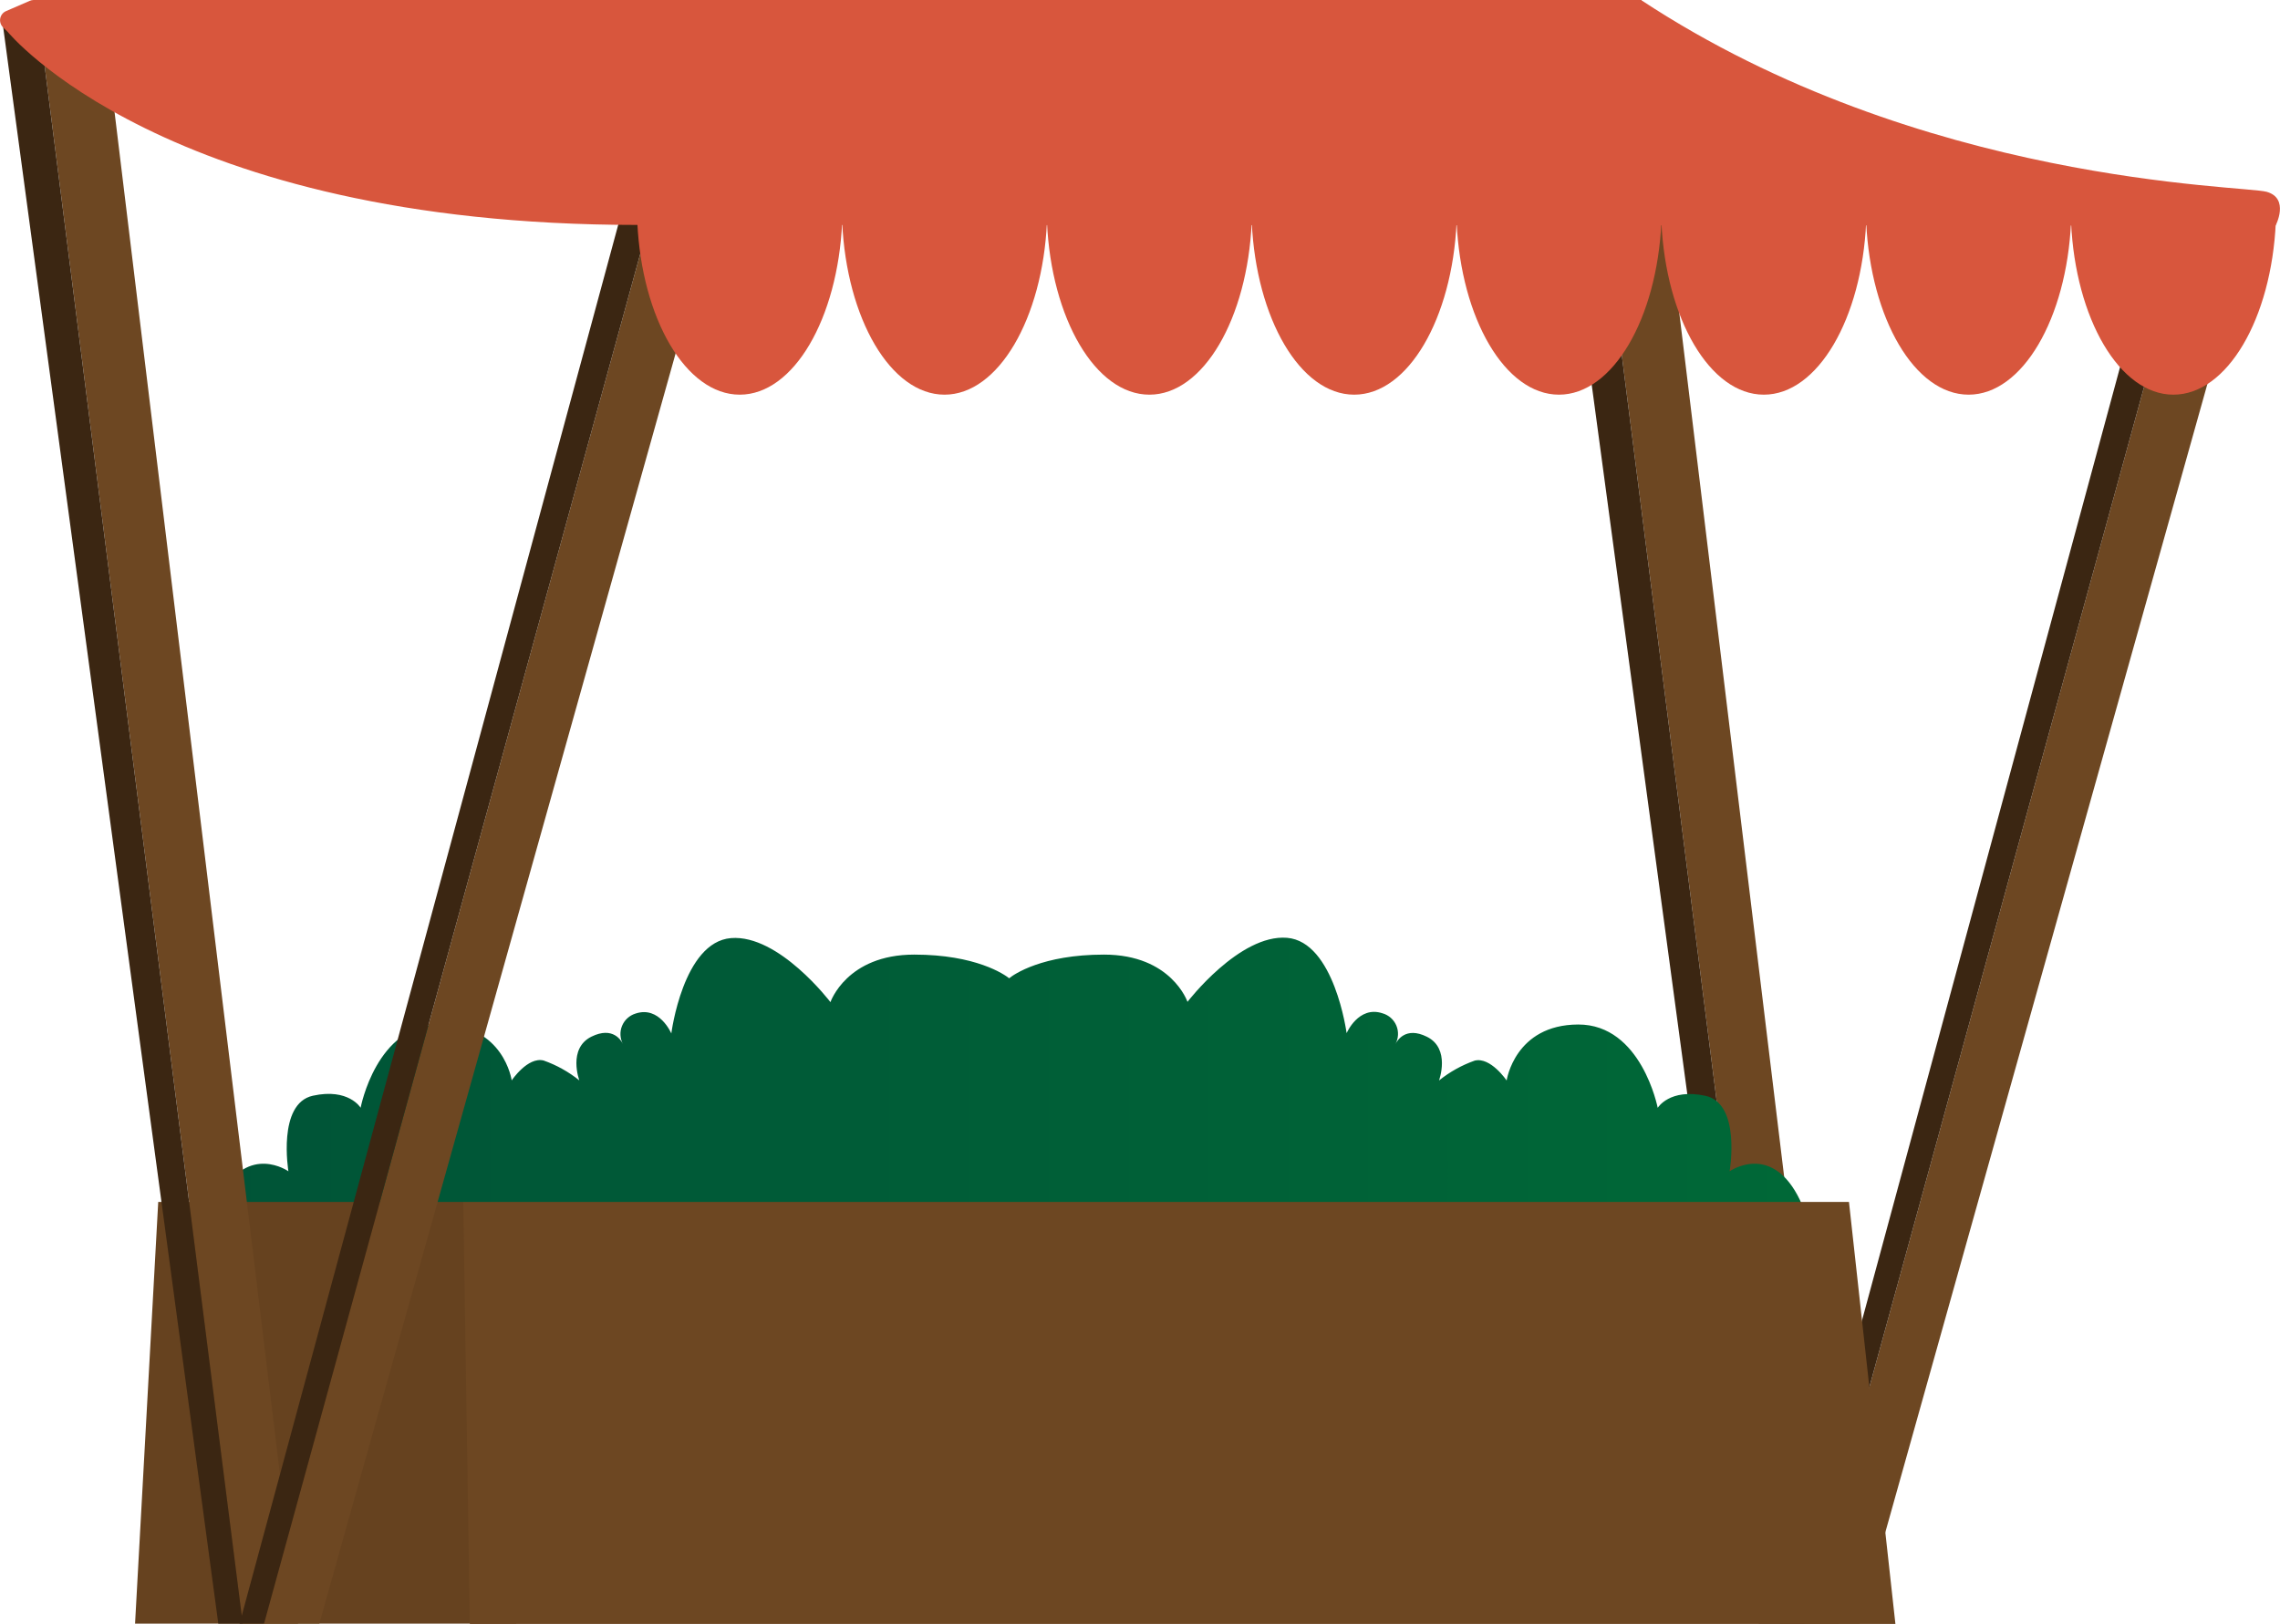
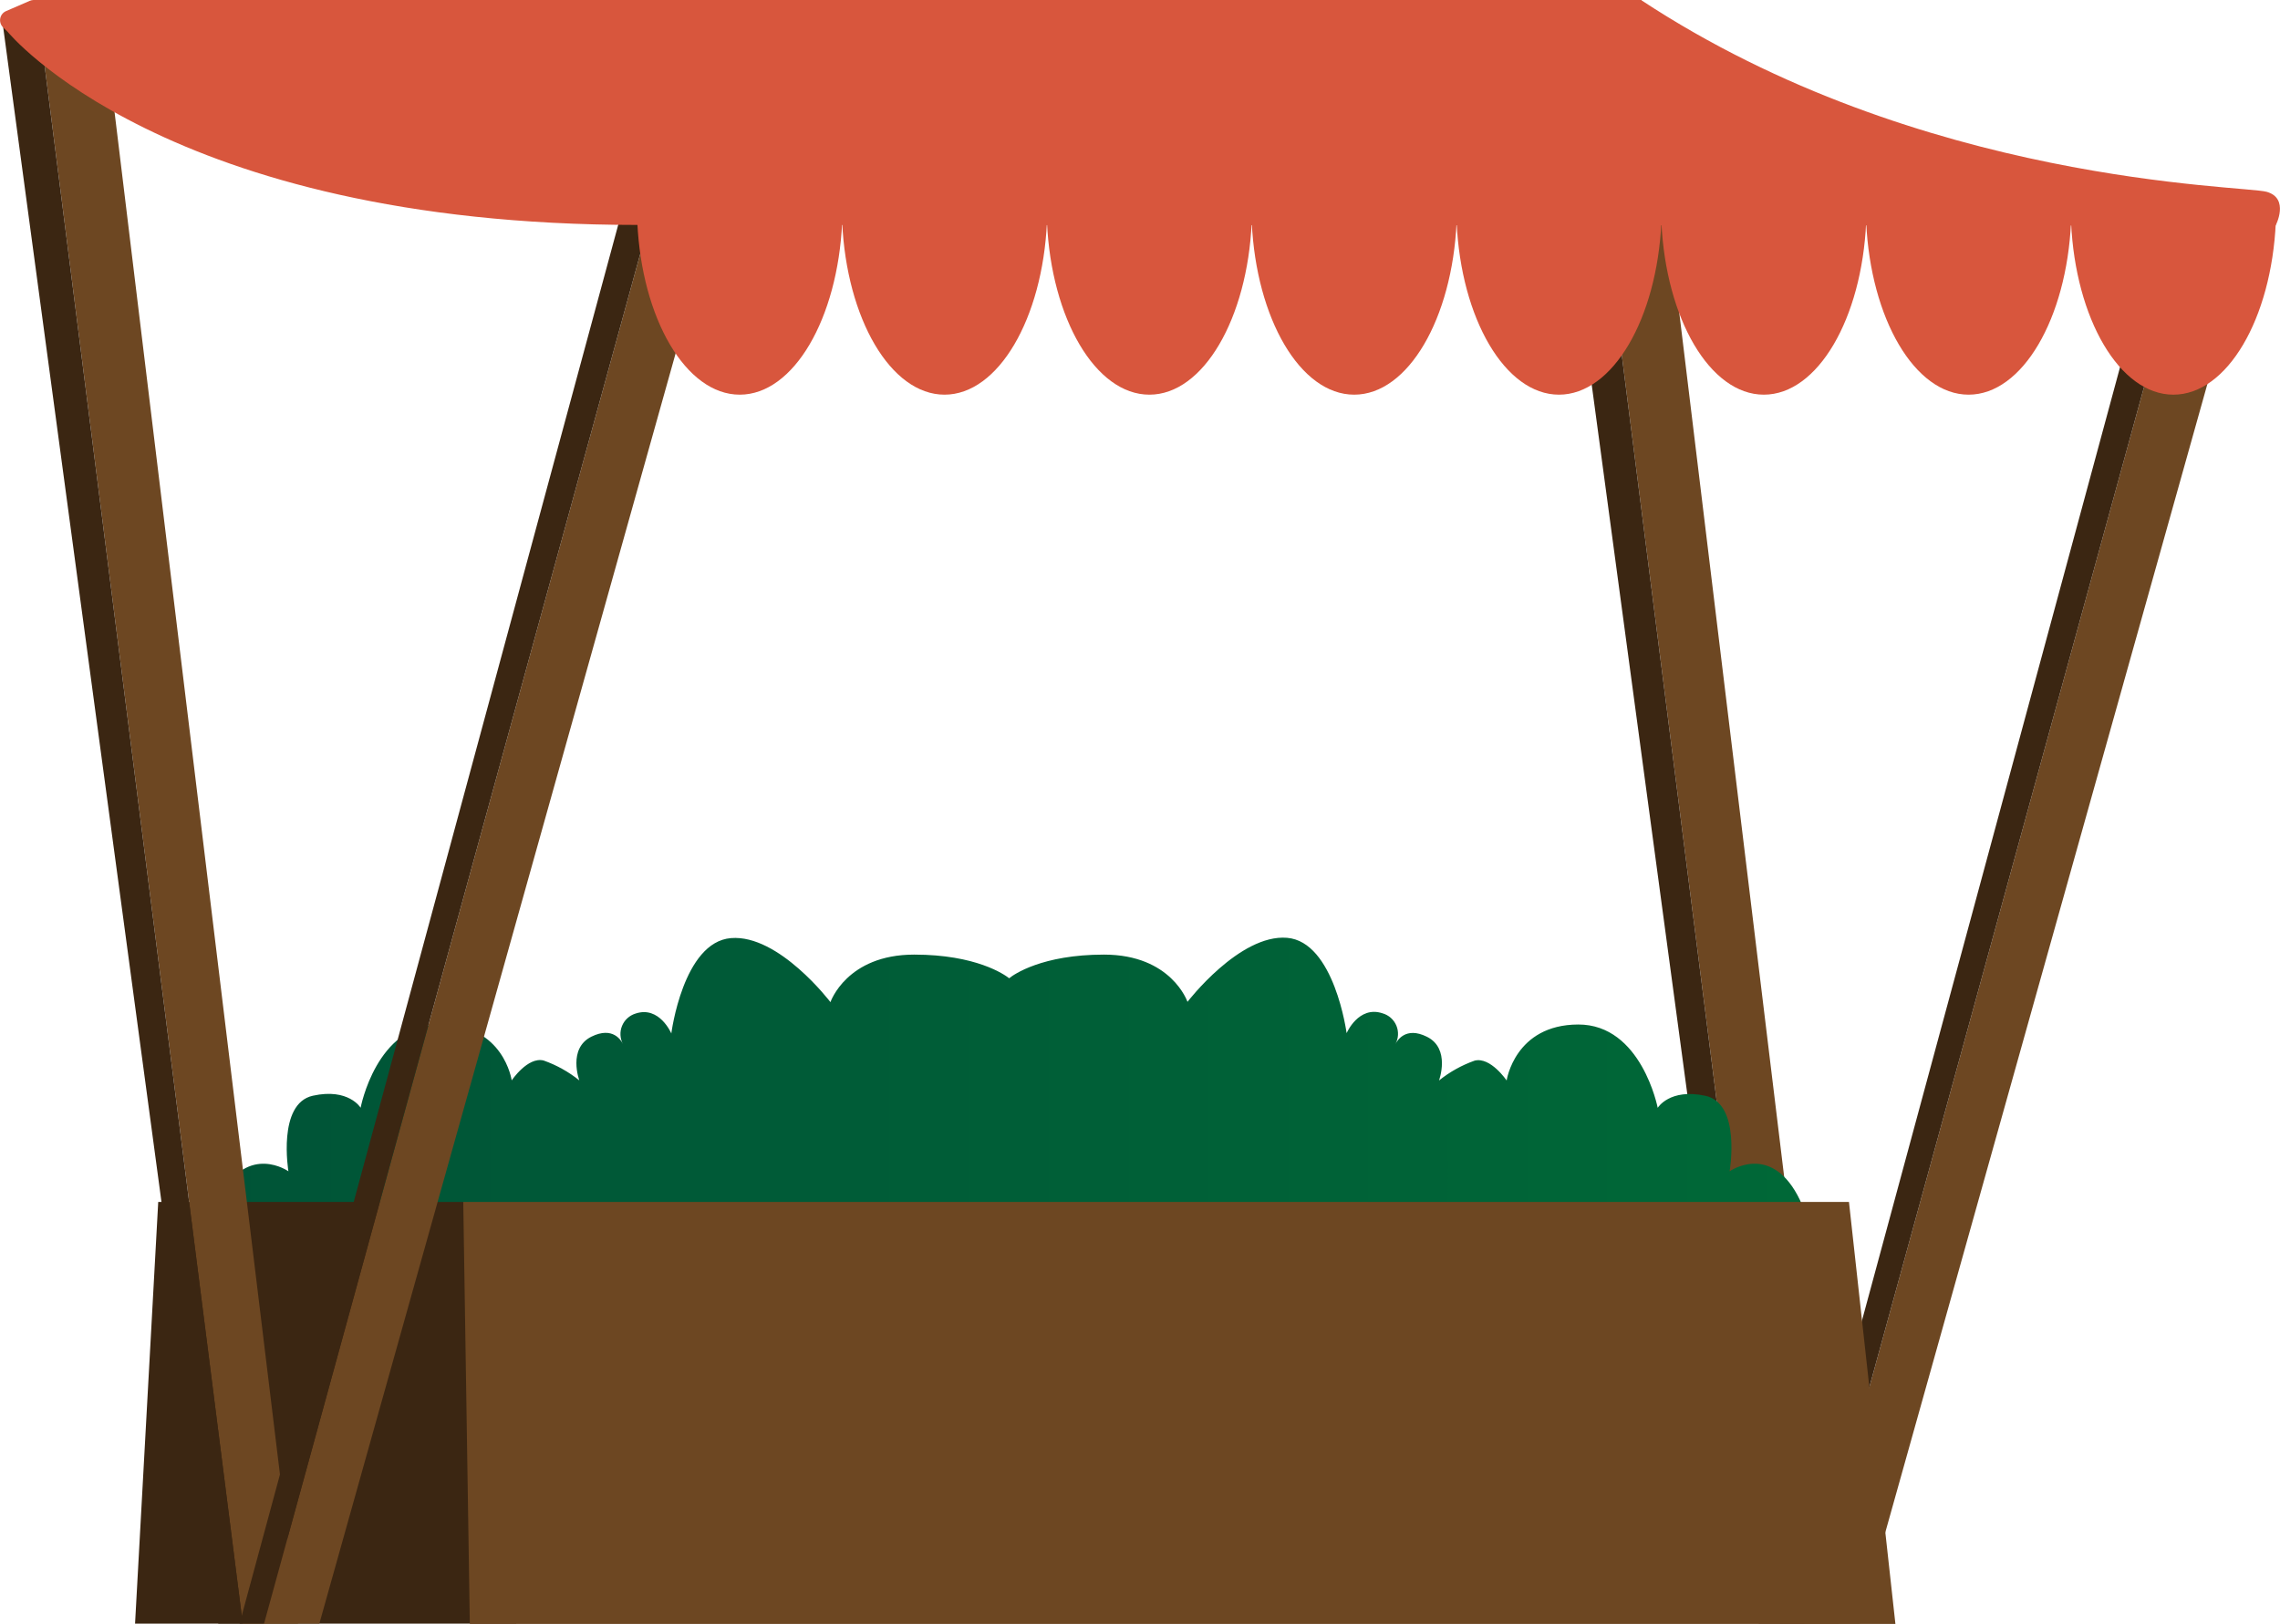
<svg xmlns="http://www.w3.org/2000/svg" width="229.25" height="163.31" viewBox="0 0 229.25 163.31">
  <defs>
    <style>
      .cls-1 {
        fill: #6d4722;
      }

      .cls-2 {
        fill: #3b2612;
      }

      .cls-3 {
        fill: url(#linear-gradient);
      }

      .cls-4 {
-         fill: #66421f;
-       }
- 
-       .cls-5 {
        fill: #d8563d;
      }
    </style>
    <linearGradient id="linear-gradient" x1="21.24" y1="110.95" x2="181.67" y2="110.95" gradientUnits="userSpaceOnUse">
      <stop offset="0" stop-color="#005437" />
      <stop offset="1" stop-color="#006837" />
    </linearGradient>
  </defs>
  <g id="Layer_2" data-name="Layer 2">
    <g id="_0" data-name="0">
      <g>
        <g>
          <g>
            <polygon class="cls-1" points="158.56 0.27 165.03 0 184.85 163.28 179.29 163.28 158.56 0.27" />
            <polygon class="cls-2" points="158.56 0.27 155.09 1.92 176.83 163.28 179.29 163.28 158.56 0.27" />
          </g>
          <g>
            <polygon class="cls-1" points="220.7 20.27 227.17 20 186.99 163.28 181.43 163.28 220.7 20.27" />
            <polygon class="cls-2" points="220.7 20.27 217.23 21.91 178.97 163.28 181.43 163.28 220.7 20.27" />
          </g>
        </g>
        <path class="cls-3" d="M180.72,120.17c-2.82-5.19-6.81-2.38-6.81-2.38s1.18-6.81-2.43-7.59-4.8,1.21-4.8,1.21-1.63-8.4-8-8.38-7.19,5.63-7.19,5.63-1.61-2.39-3.21-2a12.22,12.22,0,0,0-3.59,2s1.19-3.21-1.22-4.4c-2.15-1.07-3,.41-3.17.75A2.15,2.15,0,0,0,139,101.9c-2.41-.79-3.6,2-3.6,2s-1.23-9.21-6-9.59-10,6.44-10,6.44S117.79,96,111,96c-6.21,0-9.08,2-9.53,2.38C101,98,98.13,96,91.92,96c-6.8,0-8.42,4.78-8.42,4.78s-5.18-6.83-10-6.44-6,9.59-6,9.59-1.19-2.81-3.6-2A2.15,2.15,0,0,0,62.64,105c-.16-.34-1-1.82-3.17-.75-2.41,1.19-1.22,4.4-1.22,4.4a12.22,12.22,0,0,0-3.59-2c-1.6-.4-3.21,2-3.21,2s-.78-5.6-7.19-5.63-8,8.38-8,8.38-1.2-2-4.8-1.21S29,117.79,29,117.79s-4-2.81-6.81,2.38S23.76,127,23.76,127s54,1.46,77.7-.17c23.65,1.63,77.69.17,77.69.17S183.55,125.37,180.72,120.17Z" />
        <g>
-           <polygon class="cls-4" points="46.58 120.87 15.91 120.87 13.58 163.28 51.91 163.28 46.58 120.87" />
+           <polygon class="cls-2" points="46.58 120.87 15.91 120.87 13.58 163.28 51.91 163.28 46.58 120.87" />
          <polygon class="cls-1" points="190.58 163.31 185.91 120.87 46.58 120.87 47.24 163.31 190.58 163.31" />
        </g>
        <g>
          <g>
            <polygon class="cls-1" points="3.68 0.27 10.15 0 29.97 163.28 24.41 163.28 3.68 0.27" />
            <polygon class="cls-2" points="3.68 0.27 0.21 1.92 21.95 163.28 24.41 163.28 3.68 0.27" />
          </g>
          <g>
            <polygon class="cls-1" points="65.82 20.27 72.29 20 32.11 163.28 26.55 163.28 65.82 20.27" />
            <polygon class="cls-2" points="65.82 20.27 62.35 21.91 24.09 163.28 26.55 163.28 65.82 20.27" />
          </g>
        </g>
        <g>
-           <path class="cls-5" d="M.77,3.2S16.58,22.62,64.08,22.62l164.73.06s1.43-2.73-.9-3.39S193.15,18.55,165,0H3.37A1.06,1.06,0,0,0,3,.08L.6,1.12A1,1,0,0,0,.34,2.78Z" />
+           <path class="cls-4" d="M.77,3.2S16.58,22.62,64.08,22.62l164.73.06s1.43-2.73-.9-3.39S193.15,18.55,165,0H3.37A1.06,1.06,0,0,0,3,.08L.6,1.12A1,1,0,0,0,.34,2.78Z" />
          <g>
-             <path class="cls-5" d="M64.08,22.34c.45,9.71,4.88,17.35,10.3,17.35s9.85-7.64,10.3-17.35Z" />
-             <path class="cls-5" d="M84.68,22.34c.44,9.71,4.88,17.35,10.29,17.35s9.85-7.64,10.3-17.35Z" />
-             <path class="cls-5" d="M105.27,22.34c.44,9.71,4.88,17.35,10.3,17.35s9.85-7.64,10.29-17.35Z" />
-             <path class="cls-5" d="M125.86,22.34c.45,9.71,4.88,17.35,10.3,17.35s9.85-7.64,10.3-17.35Z" />
-             <path class="cls-5" d="M146.46,22.34c.44,9.71,4.88,17.35,10.29,17.35s9.85-7.64,10.3-17.35Z" />
-             <path class="cls-5" d="M167.05,22.34c.45,9.71,4.88,17.35,10.3,17.35s9.85-7.64,10.29-17.35Z" />
-             <path class="cls-5" d="M187.64,22.34c.45,9.71,4.89,17.35,10.3,17.35s9.85-7.64,10.3-17.35Z" />
-             <path class="cls-5" d="M208.24,22.34c.44,9.71,4.88,17.35,10.29,17.35s9.86-7.64,10.3-17.35Z" />
+             <path class="cls-4" d="M64.08,22.34c.45,9.71,4.88,17.35,10.3,17.35s9.85-7.64,10.3-17.35Z" />
+             <path class="cls-4" d="M84.68,22.34c.44,9.71,4.88,17.35,10.29,17.35s9.85-7.64,10.3-17.35Z" />
+             <path class="cls-4" d="M105.27,22.34c.44,9.71,4.88,17.35,10.3,17.35s9.85-7.64,10.29-17.35Z" />
+             <path class="cls-4" d="M125.86,22.34c.45,9.71,4.88,17.35,10.3,17.35s9.85-7.64,10.3-17.35Z" />
+             <path class="cls-4" d="M146.46,22.34c.44,9.71,4.88,17.35,10.29,17.35s9.85-7.64,10.3-17.35Z" />
+             <path class="cls-4" d="M167.05,22.34c.45,9.71,4.88,17.35,10.3,17.35s9.85-7.64,10.29-17.35Z" />
+             <path class="cls-4" d="M187.64,22.34c.45,9.71,4.89,17.35,10.3,17.35s9.85-7.64,10.3-17.35Z" />
+             <path class="cls-4" d="M208.24,22.34c.44,9.71,4.88,17.35,10.29,17.35s9.86-7.64,10.3-17.35Z" />
          </g>
        </g>
      </g>
    </g>
  </g>
</svg>
